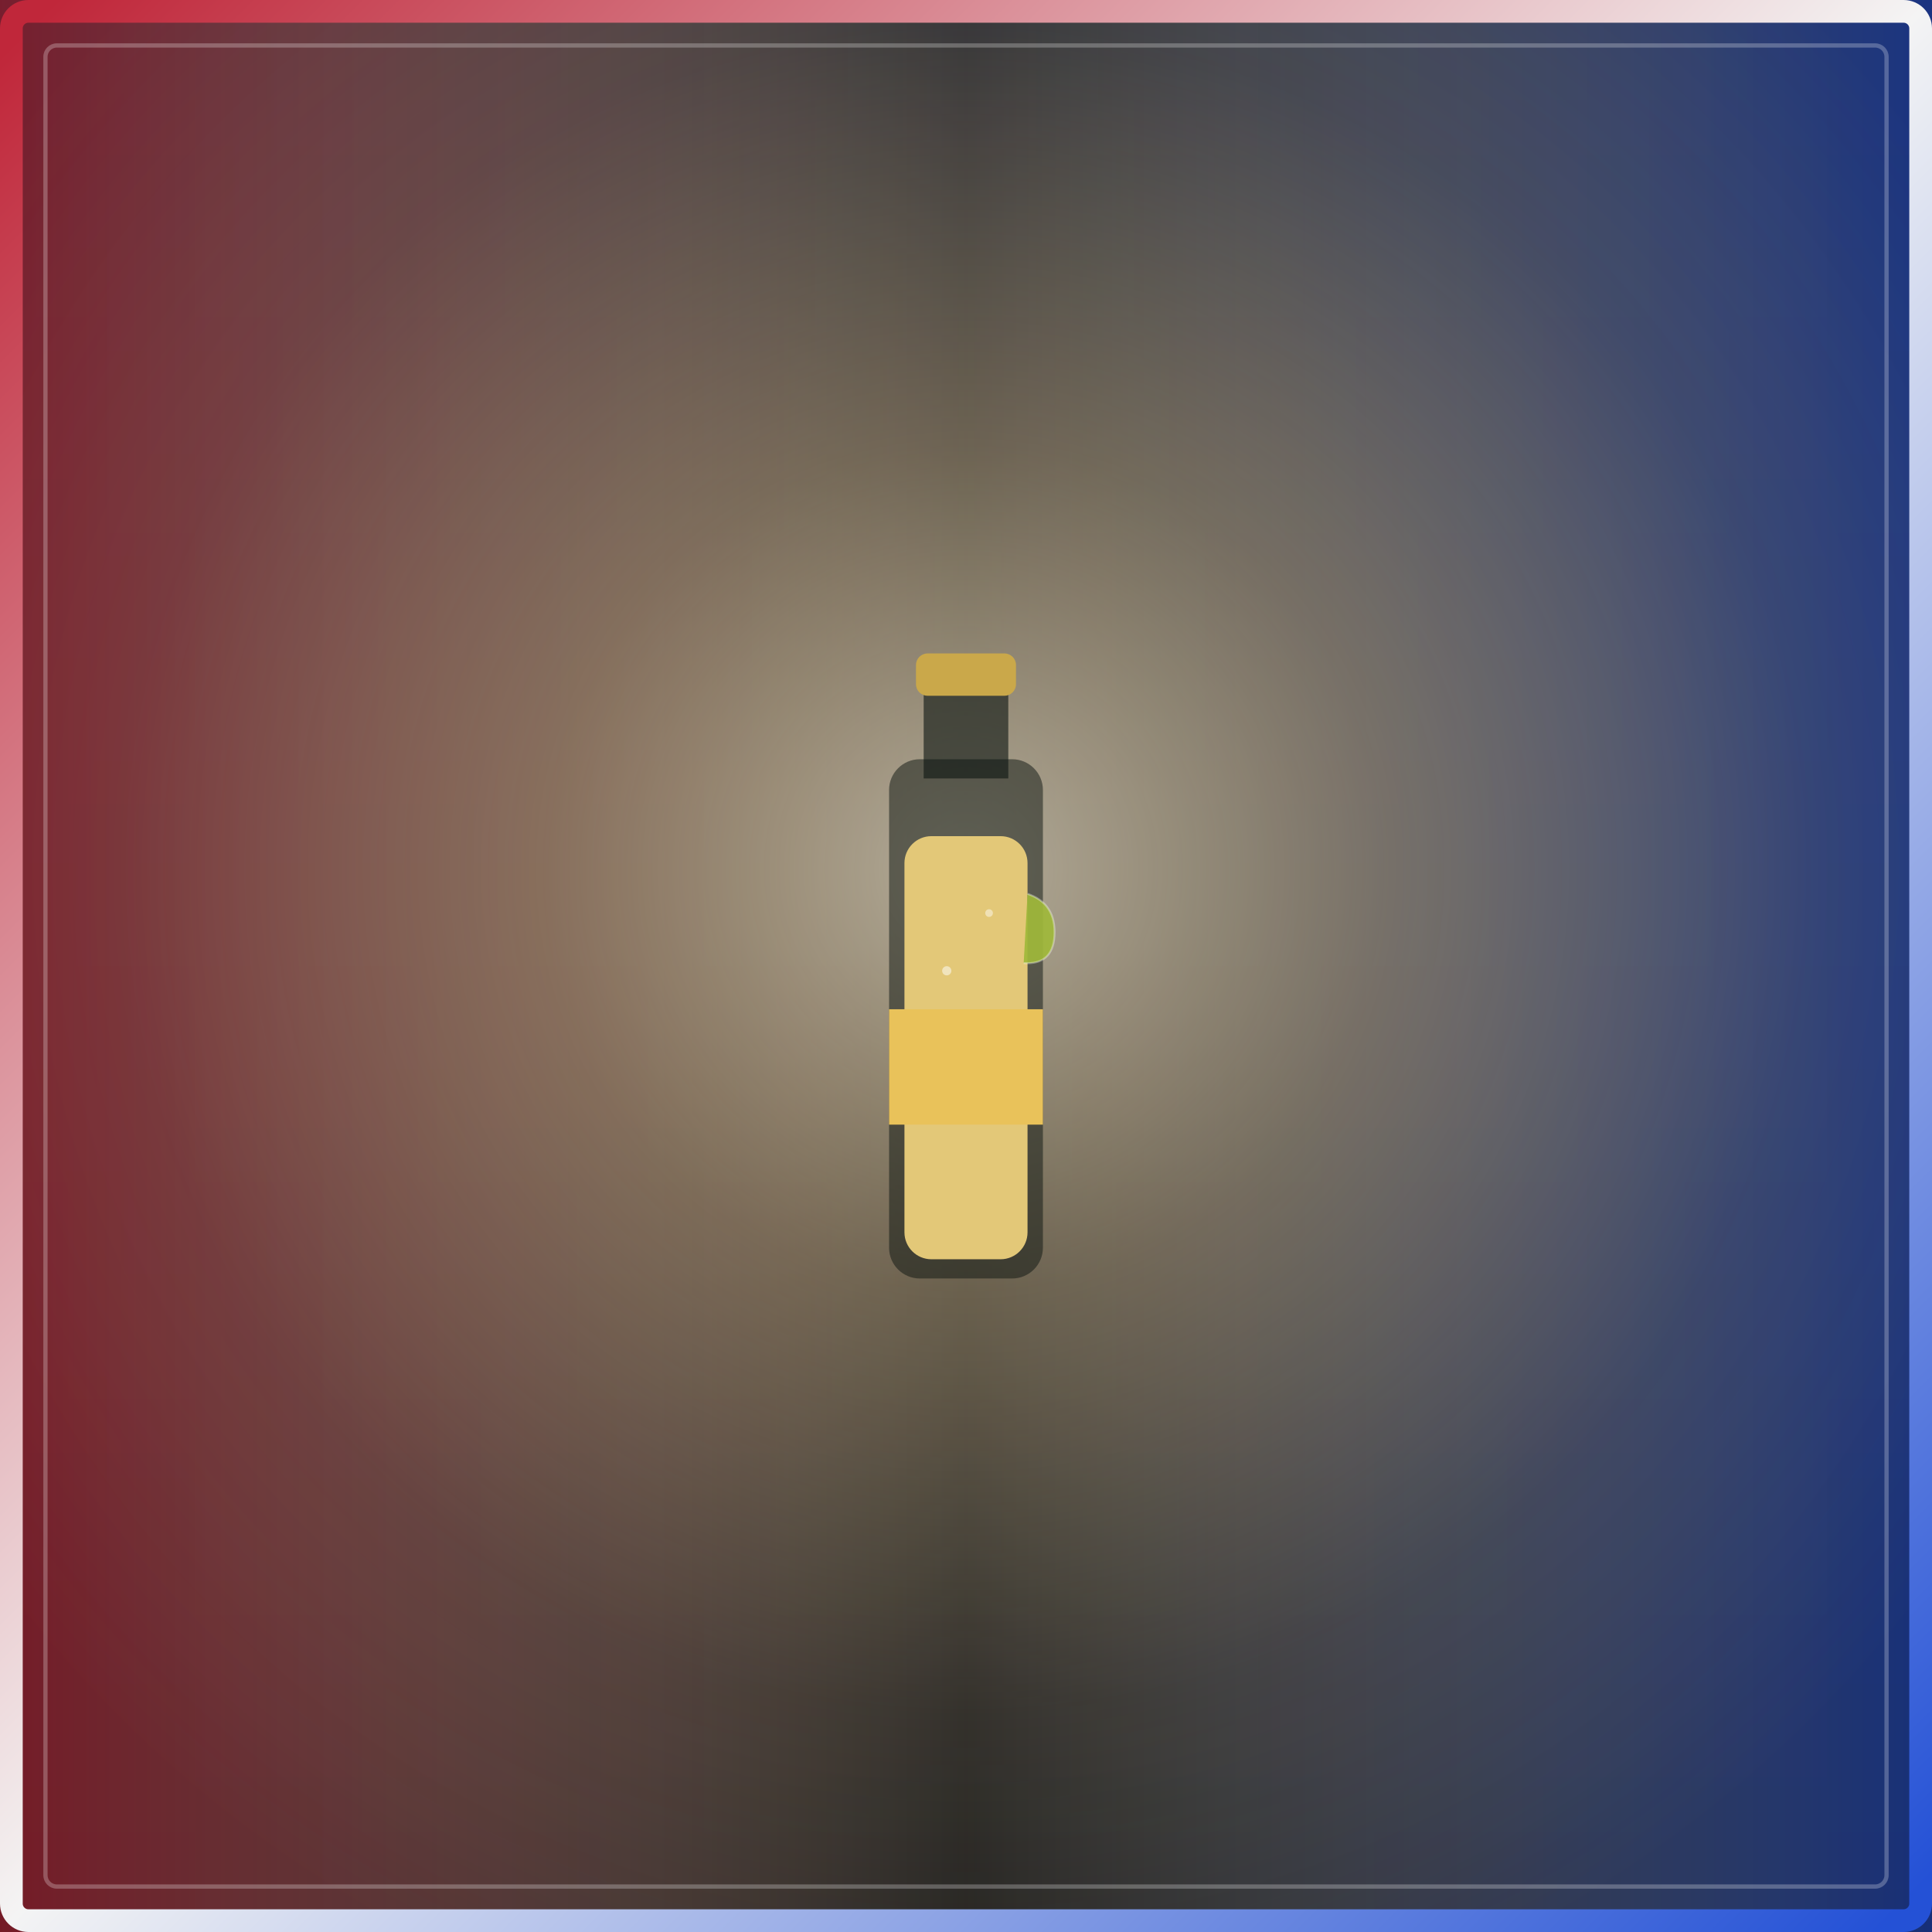
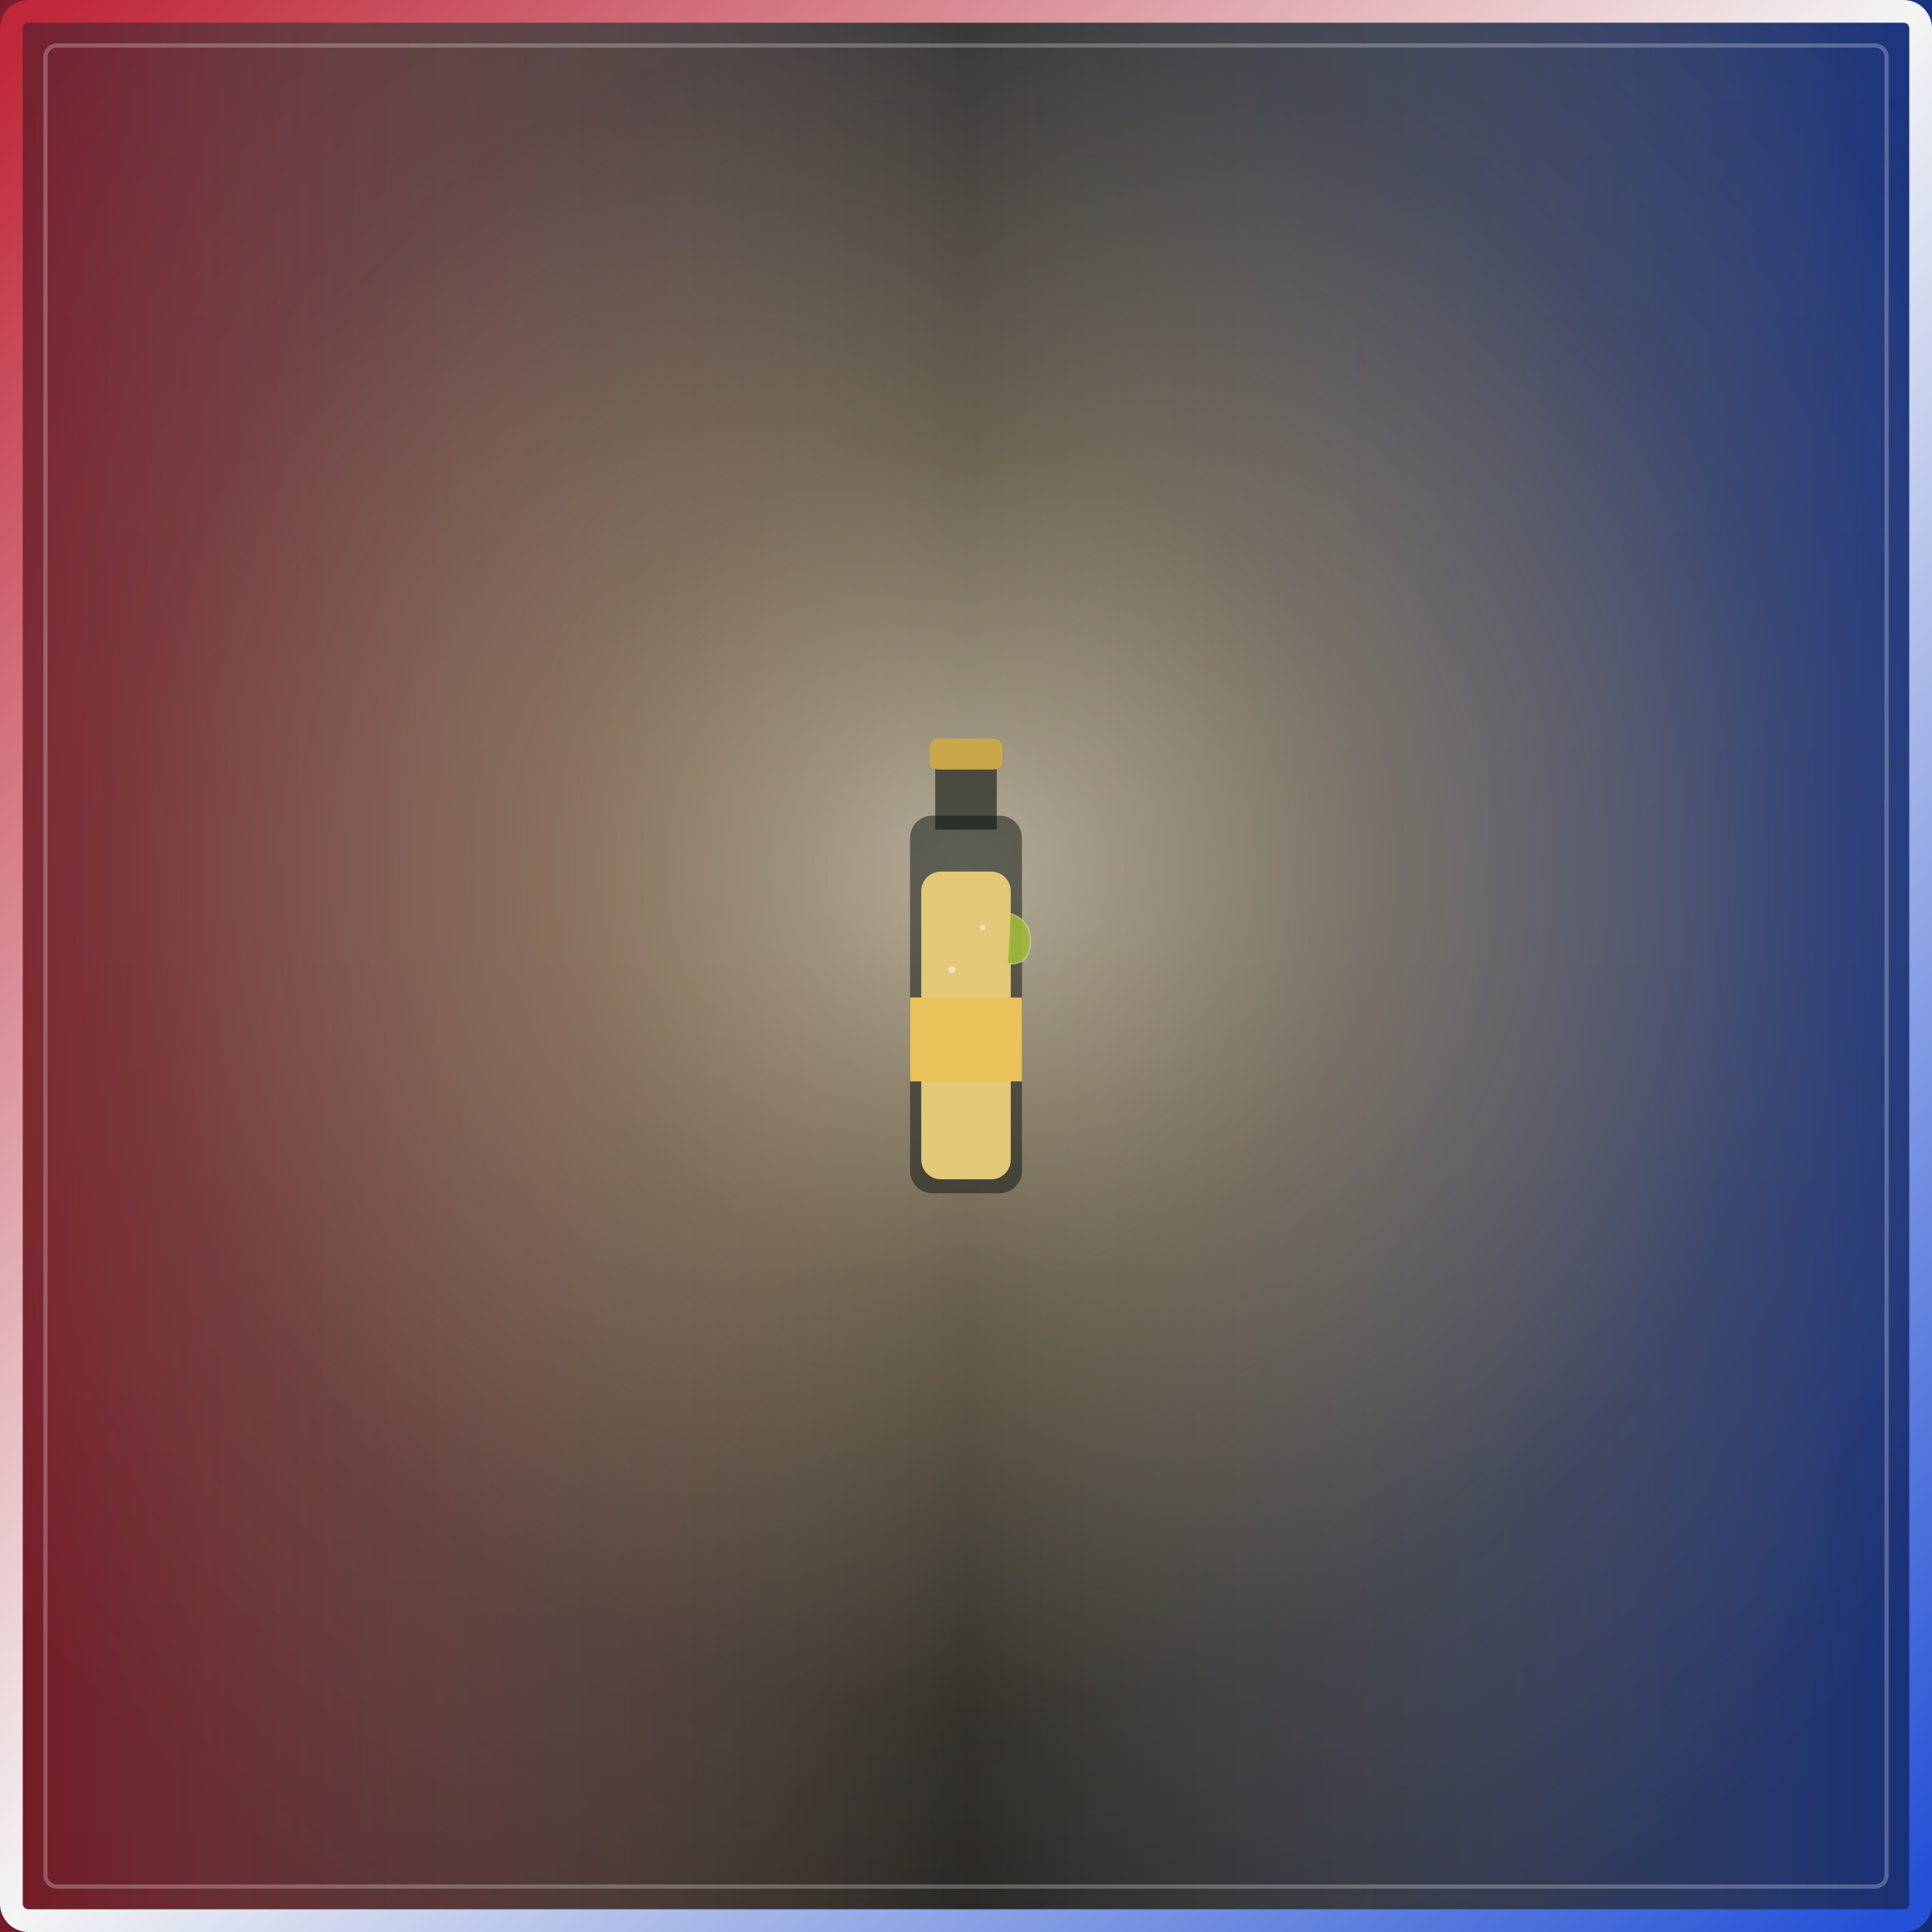
<svg xmlns="http://www.w3.org/2000/svg" width="100%" height="100%" viewBox="0 0 680 680" role="img">
  <defs>
    <linearGradient id="bgGrad" x1="0" y1="0" x2="0" y2="1">
      <stop offset="0" stop-color="#0a0e1a" />
      <stop offset="1" stop-color="#040507" />
    </linearGradient>
    <linearGradient id="patrioticBand" x1="0" y1="0" x2="1" y2="0">
      <stop offset="0" stop-color="#c0273a" stop-opacity="0.6" />
      <stop offset="0.5" stop-color="#fff4d6" stop-opacity="0.12" />
      <stop offset="1" stop-color="#2451d6" stop-opacity="0.55" />
    </linearGradient>
    <linearGradient id="frameGrad" x1="0" y1="0" x2="1" y2="1">
      <stop offset="0" stop-color="#c0273a" />
      <stop offset="0.5" stop-color="#f4f4f4" />
      <stop offset="1" stop-color="#2451d6" />
    </linearGradient>
    <radialGradient id="spot" cx="0.5" cy="0.45" r="0.62">
      <stop offset="0" stop-color="#fff4d6" stop-opacity="0.65" />
      <stop offset="0.35" stop-color="#ffdfa3" stop-opacity="0.32" />
      <stop offset="0.7" stop-color="#ffdfa3" stop-opacity="0.08" />
      <stop offset="1" stop-color="#ffdfa3" stop-opacity="0" />
    </radialGradient>
  </defs>
  <rect x="0" y="0" width="680" height="680" fill="url(#bgGrad)" />
  <rect x="0" y="0" width="680" height="680" fill="url(#patrioticBand)" />
  <rect x="0" y="0" width="680" height="680" fill="url(#spot)" />
-   <g transform="translate(109.85,158.92) scale(0.6769)">
+   <g transform="translate(172.62,208.31) scale(0.4923)">
    <rect x="300" y="160" width="80" height="270" rx="16" fill="#0c1410" opacity="0.5" />
    <rect x="308" y="200" width="64" height="220" rx="14" fill="#e3c878" />
    <rect x="318" y="120" width="44" height="50" fill="#0c1410" opacity="0.6" />
    <rect x="314" y="105" width="52" height="22" rx="6" fill="#caa84a" />
    <rect x="300" y="290" width="80" height="60" fill="#e9c25a" />
    <circle cx="330" cy="270" r="2.4" fill="#fff" opacity="0.5" />
    <circle cx="352" cy="240" r="2" fill="#fff" opacity="0.45" />
    <path d="M372 230 q15 5 14 22 q-1 15 -16 14" fill="#9fb83a" opacity="0.92" />
    <path d="M372 230 q15 5 14 22 q-1 15 -16 14" fill="none" stroke="#fff" stroke-opacity="0.35" stroke-width="1" />
  </g>
  <rect x="4" y="4" width="672" height="672" rx="6" fill="none" stroke="url(#frameGrad)" stroke-width="8" />
  <rect x="16" y="16" width="648" height="648" rx="4" fill="none" stroke="#ffffff" stroke-opacity="0.25" stroke-width="1.5" />
</svg>
